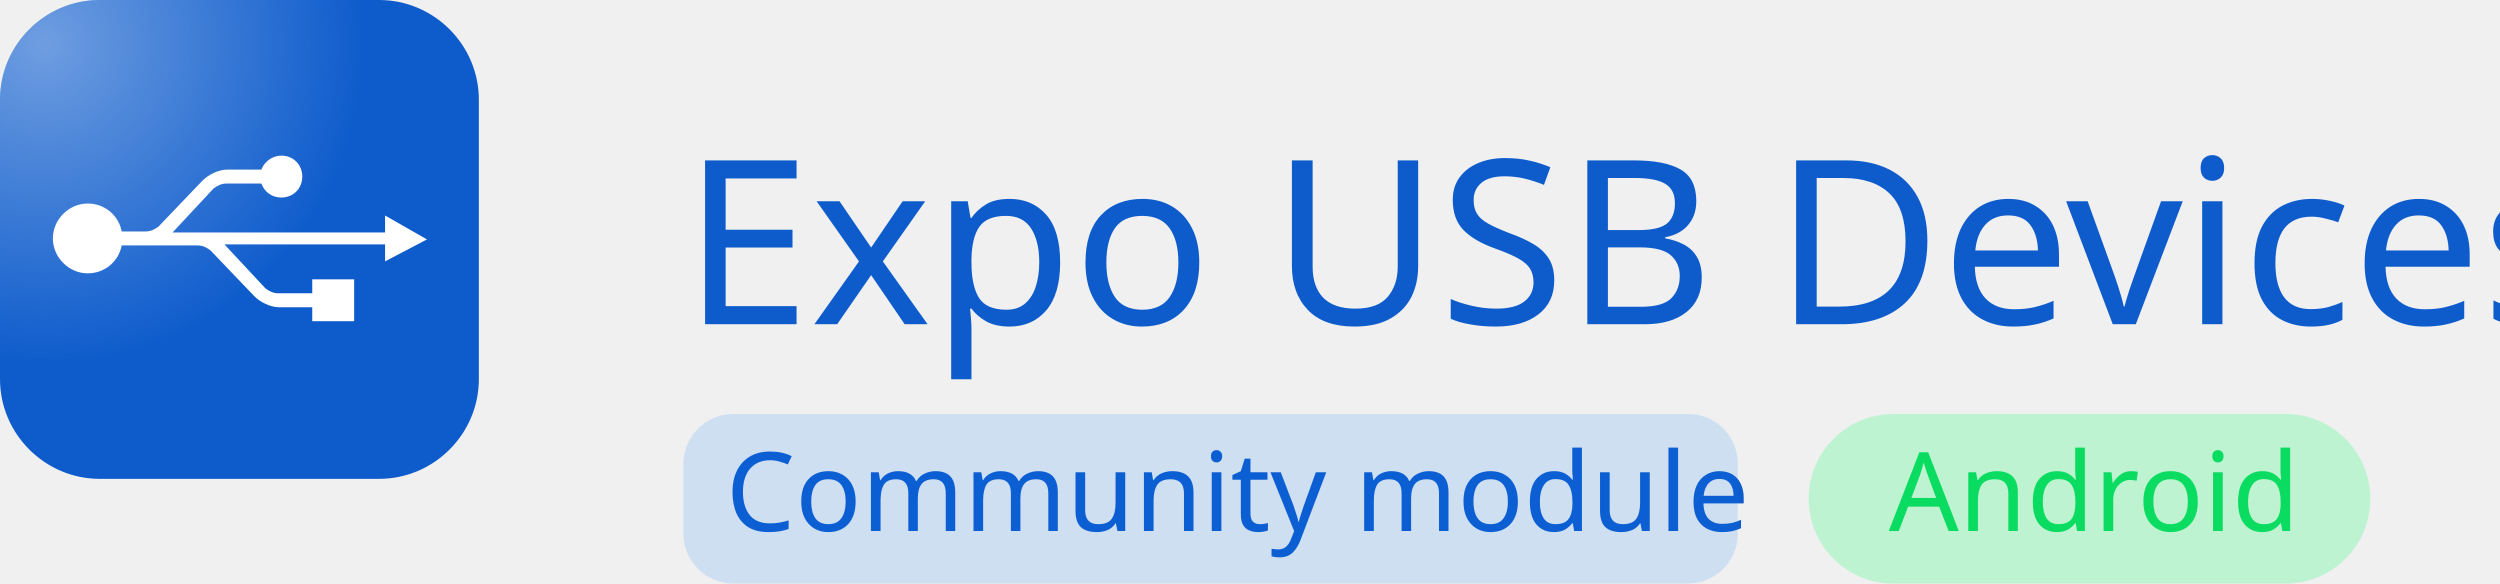
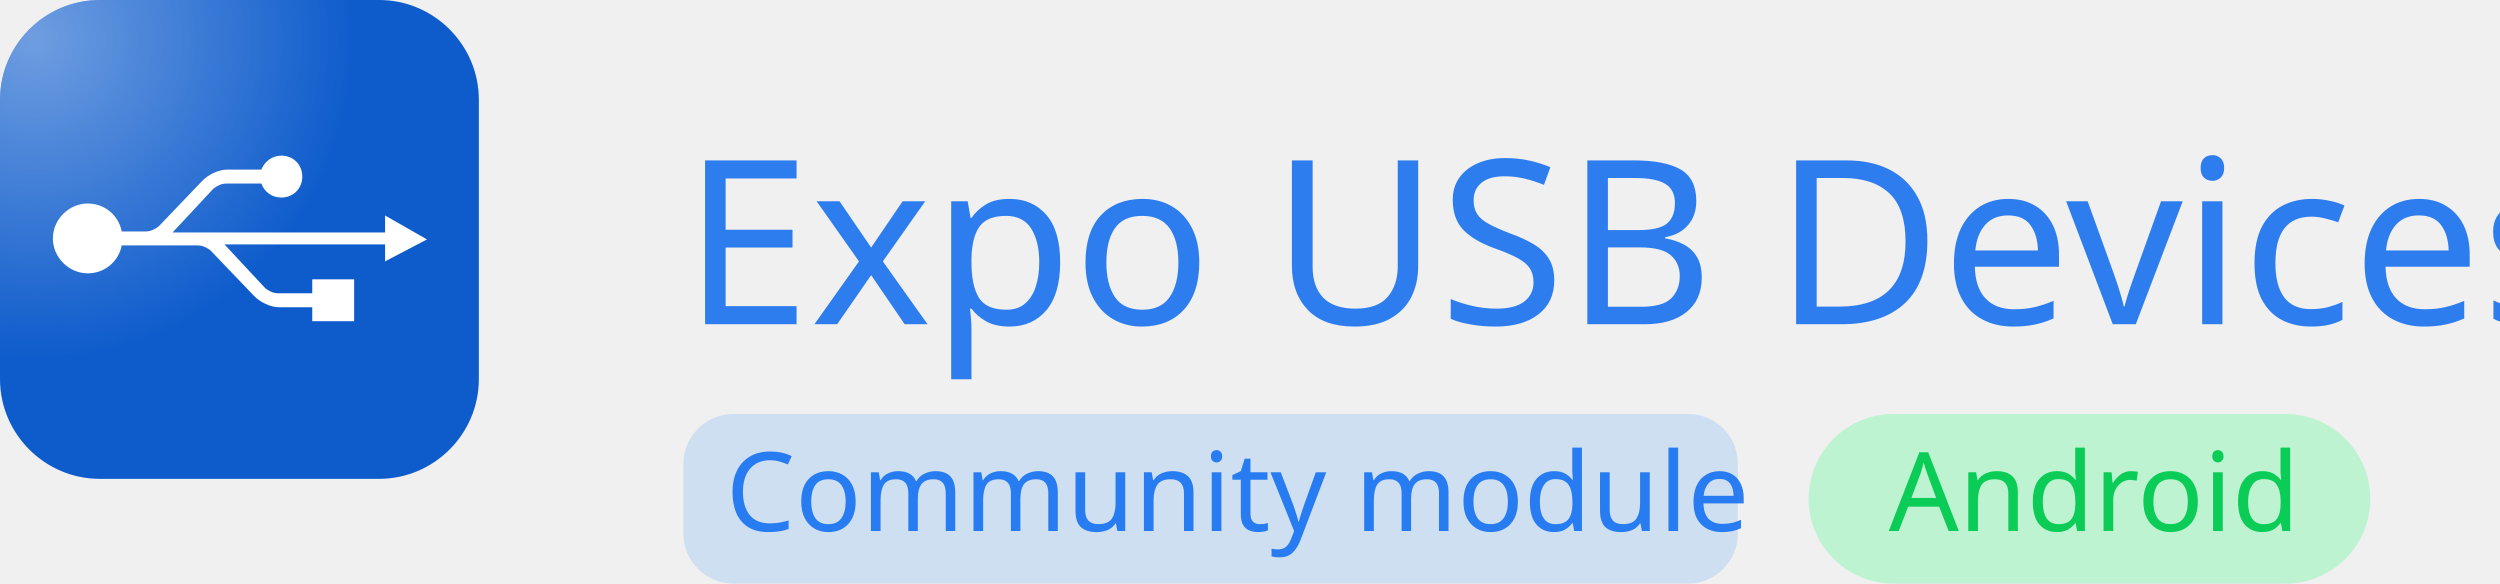
<svg xmlns="http://www.w3.org/2000/svg" xmlns:xlink="http://www.w3.org/1999/xlink" version="1.1" id="Layer_1" x="0px" y="0px" viewBox="0 0 250.6 58.5" style="enable-background:new 0 0 250.6 58.5;" xml:space="preserve">
  <style type="text/css">
	.st0{clip-path:url(#SVGID_2_);}
	.st1{fill:#0E5CCC;}
	.st2{opacity:0.4;}
	.st3{fill:url(#SVGID_3_);}
	
		.st4{display:none;opacity:0.4;fill:none;stroke:#FFFFFF;stroke-width:2;stroke-linecap:round;stroke-linejoin:round;enable-background:new    ;}
	.st5{display:none;fill:none;stroke:#FFFFFF;stroke-width:2;stroke-linecap:round;stroke-linejoin:round;}
	.st6{display:none;fill:#30A46C;}
- 	.st7{font-family:'MyriadPro-Bold';}
- 	.st8{font-size:23px;}
- 	.st9{fill:#FFFFFF;}
- 	.st10{font-size:11px;}
- 	.st11{opacity:0.14;fill:#0074FF;enable-background:new    ;}
- 	.st12{fill:#0DD362;}
- 	.st13{opacity:0.21;fill:#00FF5B;enable-background:new    ;}
+ 	.st7{fill:#2E7DEF;}
+ 	.st8{font-family:'MyriadPro-Bold';}
+ 	.st9{font-size:23px;}
+ 	.st10{fill:#FFFFFF;}
+ 	.st11{font-size:11px;}
+ 	.st12{opacity:0.14;fill:#0074FF;enable-background:new    ;}
+ 	.st13{fill:#0CBF55;}
+ 	.st14{opacity:0.21;fill:#00FF5B;enable-background:new    ;}
</style>
  <g>
    <g>
      <g>
-         <defs>
-           <path id="SVGID_1_" d="M10,0h28c5.5,0,10,4.5,10,10v28c0,5.5-4.5,10-10,10H10C4.5,48,0,43.5,0,38V10C0,4.5,4.5,0,10,0z" />
-         </defs>
-         <clipPath id="SVGID_2_">
-           <use xlink:href="#SVGID_1_" style="overflow:visible;" />
-         </clipPath>
-         <g class="st0">
-           <path class="st1" d="M10,0h28c5.5,0,10,4.5,10,10v28c0,5.5-4.5,10-10,10H10C4.5,48,0,43.5,0,38V10C0,4.5,4.5,0,10,0z" />
-           <g class="st2">
-             <radialGradient id="SVGID_3_" cx="-2549.5" cy="2790.918" r="1" gradientTransform="matrix(1.959435e-15 32 32 -1.959435e-15 -89305.367 81588)" gradientUnits="userSpaceOnUse">
-               <stop offset="0" style="stop-color:#FFFFFF" />
-               <stop offset="1" style="stop-color:#FFFFFF;stop-opacity:0" />
-             </radialGradient>
-             <path class="st3" d="M-18-28h44c5.5,0,10,4.5,10,10v44c0,5.5-4.5,10-10,10h-44c-5.5,0-10-4.5-10-10v-44C-28-23.5-23.5-28-18-28       z" />
+         <g>
+           <defs>
+             <path id="SVGID_1_" d="M10,0h28c5.5,0,10,4.5,10,10v28c0,5.5-4.5,10-10,10H10C4.5,48,0,43.5,0,38V10C0,4.5,4.5,0,10,0z" />
+           </defs>
+           <clipPath id="SVGID_2_">
+             <use xlink:href="#SVGID_1_" style="overflow:visible;" />
+           </clipPath>
+           <g class="st0">
+             <path class="st1" d="M10,0h28c5.5,0,10,4.5,10,10v28c0,5.5-4.5,10-10,10H10C4.5,48,0,43.5,0,38V10C0,4.5,4.5,0,10,0z" />
+             <g class="st2">
+               <radialGradient id="SVGID_3_" cx="-3389.719" cy="-111.281" r="1" gradientTransform="matrix(1.959435e-15 32 -32 1.959435e-15 -3556.997 108475)" gradientUnits="userSpaceOnUse">
+                 <stop offset="0" style="stop-color:#FFFFFF" />
+                 <stop offset="1" style="stop-color:#FFFFFF;stop-opacity:0" />
+               </radialGradient>
+               <path class="st3" d="M-18-28h44c5.5,0,10,4.5,10,10v44c0,5.5-4.5,10-10,10h-44c-5.5,0-10-4.5-10-10v-44        C-28-23.5-23.5-28-18-28z" />
+             </g>
+             <path class="st4" d="M20,23c1.1,0,2-0.9,2-2s-0.9-2-2-2s-2,0.9-2,2S18.9,23,20,23z" />
+             <path class="st5" d="M16.3,32.7l6.6-6.6c0.4-0.4,0.6-0.6,0.8-0.7c0.2-0.1,0.4-0.1,0.6,0s0.4,0.3,0.8,0.7L26,27 M26,27l5.7,5.7        M26,27l2.9-2.9c0.4-0.4,0.6-0.6,0.8-0.7c0.2-0.1,0.4-0.1,0.6,0s0.4,0.3,0.8,0.7L34,27 M18.8,33h10.4c1.7,0,2.5,0,3.2-0.3       c0.6-0.3,1-0.7,1.3-1.3c0.3-0.6,0.3-1.5,0.3-3.2v-8.4c0-1.7,0-2.5-0.3-3.2c-0.3-0.6-0.7-1-1.3-1.3C31.7,15,30.9,15,29.2,15       H18.8c-1.7,0-2.5,0-3.2,0.3c-0.6,0.3-1,0.7-1.3,1.3C14,17.3,14,18.1,14,19.8v8.4c0,1.7,0,2.5,0.3,3.2c0.3,0.6,0.7,1,1.3,1.3       C16.3,33,17.1,33,18.8,33z" />
          </g>
-           <path class="st4" d="M20,23c1.1,0,2-0.9,2-2s-0.9-2-2-2s-2,0.9-2,2S18.9,23,20,23z" />
-           <path class="st5" d="M16.3,32.7l6.6-6.6c0.4-0.4,0.6-0.6,0.8-0.7c0.2-0.1,0.4-0.1,0.6,0s0.4,0.3,0.8,0.7L26,27 M26,27l5.7,5.7       M26,27l2.9-2.9c0.4-0.4,0.6-0.6,0.8-0.7c0.2-0.1,0.4-0.1,0.6,0s0.4,0.3,0.8,0.7L34,27 M18.8,33h10.4c1.7,0,2.5,0,3.2-0.3      c0.6-0.3,1-0.7,1.3-1.3c0.3-0.6,0.3-1.5,0.3-3.2v-8.4c0-1.7,0-2.5-0.3-3.2c-0.3-0.6-0.7-1-1.3-1.3C31.7,15,30.9,15,29.2,15H18.8      c-1.7,0-2.5,0-3.2,0.3c-0.6,0.3-1,0.7-1.3,1.3C14,17.3,14,18.1,14,19.8v8.4c0,1.7,0,2.5,0.3,3.2c0.3,0.6,0.7,1,1.3,1.3      C16.3,33,17.1,33,18.8,33z" />
        </g>
      </g>
    </g>
  </g>
  <path class="st6" d="M69.6,32.5v-16H80v2.4h-7.5v4.3h7v2.4h-7V30H80v2.4L69.6,32.5L69.6,32.5z M85.1,20.5l2.4,4.4l2.5-4.4h3l-3.6,6  l3.7,6h-3l-2.5-4.3L85,32.5h-3l3.7-6l-3.6-6H85.1z M95.2,37V20.5H98v2h0.2c0.1-0.3,0.4-0.6,0.6-0.9c0.3-0.3,0.6-0.6,1.1-0.9  c0.5-0.2,1-0.4,1.7-0.4c0.9,0,1.8,0.2,2.5,0.7c0.8,0.5,1.3,1.2,1.8,2.1c0.4,0.9,0.7,2,0.7,3.4c0,1.3-0.2,2.4-0.6,3.4s-1,1.6-1.8,2.1  c-0.7,0.5-1.6,0.7-2.5,0.7c-0.7,0-1.3-0.1-1.7-0.3c-0.5-0.2-0.8-0.5-1.1-0.8c-0.3-0.3-0.5-0.6-0.6-0.9H98V37H95.2z M97.9,26.5  c0,0.8,0.1,1.5,0.3,2c0.2,0.6,0.5,1,1,1.4c0.4,0.3,0.9,0.5,1.5,0.5s1.1-0.2,1.6-0.5c0.4-0.3,0.7-0.8,1-1.4c0.2-0.6,0.3-1.3,0.3-2  s-0.1-1.4-0.3-2c-0.2-0.6-0.5-1-1-1.4c-0.4-0.3-0.9-0.5-1.6-0.5c-0.6,0-1.1,0.2-1.5,0.5s-0.7,0.8-1,1.3C98.1,25,97.9,25.7,97.9,26.5  z M114.1,32.7c-1.2,0-2.2-0.3-3-0.8c-0.9-0.5-1.5-1.2-2-2.2c-0.5-0.9-0.7-2-0.7-3.3c0-1.2,0.2-2.3,0.7-3.3c0.5-0.9,1.1-1.7,2-2.2  s1.9-0.8,3-0.8c1.2,0,2.2,0.3,3,0.8c0.9,0.5,1.5,1.2,2,2.2c0.5,0.9,0.7,2,0.7,3.3c0,1.2-0.2,2.3-0.7,3.3c-0.5,0.9-1.1,1.6-2,2.2  C116.3,32.5,115.3,32.7,114.1,32.7z M114.2,30.5c0.6,0,1.2-0.2,1.6-0.5c0.4-0.4,0.7-0.8,1-1.4c0.2-0.6,0.3-1.3,0.3-2s-0.1-1.4-0.3-2  c-0.2-0.6-0.5-1.1-1-1.4c-0.4-0.4-1-0.5-1.6-0.5c-0.7,0-1.2,0.2-1.6,0.5c-0.4,0.4-0.7,0.8-1,1.4c-0.2,0.6-0.3,1.3-0.3,2  s0.1,1.4,0.3,2c0.2,0.6,0.5,1.1,1,1.4C113,30.3,113.5,30.5,114.2,30.5z M130.8,16.5v16h-2.9v-16H130.8z M133.8,32.5v-12h2.7v2h0.1  c0.3-0.7,0.7-1.2,1.2-1.6c0.6-0.4,1.3-0.6,2.1-0.6s1.5,0.2,2.1,0.6s1,0.9,1.2,1.6h0.1c0.3-0.7,0.7-1.2,1.3-1.6s1.4-0.6,2.3-0.6  c1.1,0,2,0.3,2.7,1s1,1.7,1,3.1v8.1h-2.8v-7.6c0-0.7-0.2-1.3-0.6-1.6c-0.4-0.3-0.9-0.5-1.5-0.5c-0.7,0-1.2,0.2-1.6,0.6  c-0.4,0.4-0.6,1-0.6,1.6v7.5h-2.8v-7.7c0-0.6-0.2-1.1-0.6-1.5c-0.4-0.4-0.9-0.6-1.5-0.6c-0.4,0-0.8,0.1-1.1,0.3  c-0.3,0.2-0.6,0.5-0.8,0.9s-0.3,0.8-0.3,1.3v7.3C136.4,32.5,133.8,32.5,133.8,32.5z M156.9,32.7c-0.8,0-1.4-0.1-2.1-0.4  c-0.6-0.3-1.1-0.7-1.4-1.2c-0.3-0.5-0.5-1.2-0.5-2c0-0.7,0.1-1.2,0.4-1.7s0.6-0.8,1-1.1c0.4-0.3,0.9-0.5,1.5-0.6  c0.5-0.1,1.1-0.2,1.7-0.3c0.7-0.1,1.3-0.1,1.7-0.2s0.8-0.2,1-0.3c0.2-0.1,0.3-0.3,0.3-0.6l0,0c0-0.6-0.2-1-0.5-1.4  c-0.3-0.3-0.9-0.5-1.5-0.5c-0.7,0-1.2,0.2-1.6,0.5c-0.4,0.3-0.7,0.7-0.8,1.1l-2.6-0.4c0.2-0.7,0.6-1.3,1-1.8  c0.5-0.5,1.1-0.9,1.8-1.1s1.5-0.4,2.3-0.4c0.6,0,1.2,0.1,1.7,0.2c0.6,0.1,1.1,0.4,1.6,0.7c0.5,0.3,0.9,0.7,1.1,1.3  c0.3,0.5,0.4,1.2,0.4,2v8h-2.7v-1.6h-0.1c-0.2,0.3-0.4,0.6-0.7,0.9c-0.3,0.3-0.7,0.5-1.2,0.7C158.1,32.7,157.6,32.7,156.9,32.7z   M157.7,30.7c0.6,0,1.1-0.1,1.5-0.3c0.4-0.2,0.7-0.5,1-0.9c0.2-0.4,0.3-0.8,0.3-1.2v-1.4c-0.1,0.1-0.2,0.1-0.5,0.2  c-0.2,0.1-0.4,0.1-0.7,0.2c-0.3,0-0.5,0.1-0.8,0.1s-0.5,0.1-0.7,0.1c-0.4,0.1-0.8,0.2-1.1,0.3c-0.3,0.1-0.6,0.3-0.8,0.5  s-0.3,0.5-0.3,0.9c0,0.5,0.2,0.9,0.6,1.2C156.6,30.5,157.1,30.7,157.7,30.7z M171.3,37.2c-1,0-1.9-0.1-2.6-0.4  c-0.7-0.3-1.3-0.6-1.8-1.1c-0.4-0.5-0.8-1-0.9-1.5l2.5-0.6c0.1,0.2,0.3,0.5,0.5,0.7s0.5,0.4,0.9,0.6c0.4,0.2,0.8,0.2,1.4,0.2  c0.8,0,1.5-0.2,2-0.6c0.5-0.4,0.8-1,0.8-1.9v-2.3H174c-0.1,0.3-0.4,0.6-0.6,0.9c-0.3,0.3-0.6,0.6-1.1,0.8c-0.5,0.2-1,0.3-1.7,0.3  c-0.9,0-1.8-0.2-2.5-0.6c-0.7-0.4-1.3-1.1-1.8-2c-0.4-0.9-0.7-2-0.7-3.3s0.2-2.4,0.7-3.3c0.4-0.9,1-1.6,1.8-2.1s1.6-0.7,2.5-0.7  c0.7,0,1.3,0.1,1.7,0.4c0.5,0.2,0.8,0.5,1.1,0.9c0.3,0.3,0.5,0.6,0.6,0.9h0.2v-2h2.8v12.2c0,1-0.2,1.9-0.7,2.5  c-0.5,0.7-1.2,1.2-2,1.5S172.4,37.2,171.3,37.2z M171.4,30.1c0.6,0,1.1-0.1,1.5-0.4s0.7-0.7,1-1.3c0.2-0.5,0.3-1.2,0.3-2  s-0.1-1.4-0.3-2s-0.5-1-1-1.3c-0.4-0.3-0.9-0.5-1.5-0.5s-1.2,0.2-1.6,0.5c-0.4,0.3-0.7,0.8-1,1.4c-0.2,0.6-0.3,1.2-0.3,1.9  c0,0.7,0.1,1.4,0.3,1.9s0.5,1,1,1.3C170.2,30,170.7,30.1,171.4,30.1z M185.2,32.7c-1.2,0-2.2-0.3-3.1-0.8c-0.9-0.5-1.5-1.2-2-2.1  s-0.7-2-0.7-3.3c0-1.2,0.2-2.3,0.7-3.3c0.5-0.9,1.1-1.7,2-2.2c0.8-0.5,1.8-0.8,3-0.8c0.7,0,1.4,0.1,2.1,0.4c0.7,0.2,1.2,0.6,1.8,1.1  c0.5,0.5,0.9,1.1,1.2,1.9s0.4,1.7,0.4,2.7v0.9h-9.8v-1.9h7.1c0-0.5-0.1-1-0.4-1.4c-0.2-0.4-0.5-0.8-1-1c-0.4-0.2-0.9-0.4-1.4-0.4  c-0.6,0-1.1,0.1-1.5,0.4s-0.8,0.6-1,1.1c-0.2,0.4-0.4,0.9-0.4,1.5v1.7c0,0.7,0.1,1.3,0.4,1.8c0.3,0.5,0.6,0.9,1.1,1.1  c0.5,0.3,1,0.4,1.6,0.4c0.4,0,0.8-0.1,1.1-0.2s0.6-0.3,0.9-0.5c0.2-0.2,0.4-0.5,0.6-0.9l2.6,0.3c-0.2,0.7-0.5,1.3-1,1.8  s-1.1,0.9-1.8,1.2C186.9,32.6,186.1,32.7,185.2,32.7z" />
-   <text transform="matrix(1 0 0 1 68.4413 32.5003)" class="st1 st7 st8">Expo USB Devices</text>
-   <path id="path1334" class="st9" d="M42.8,24l-4.2-2.4v1.7H17.3l4.1-4.4c0.4-0.3,0.8-0.5,1.3-0.5c1.9,0,3.1,0,3.5,0  c0.3,0.8,1,1.4,2,1.4c1.2,0,2.1-0.9,2.1-2.1s-0.9-2.1-2.1-2.1c-0.9,0-1.7,0.6-2,1.4h-3.4c-0.9,0-1.9,0.5-2.5,1.1l0,0l-4.4,4.6  c-0.4,0.3-0.8,0.5-1.3,0.5h-2.4c-0.3-1.6-1.7-2.8-3.4-2.8c-1.9,0-3.5,1.6-3.5,3.5s1.6,3.5,3.5,3.5c1.7,0,3.1-1.2,3.4-2.8h2.4l0,0  h5.2c0.5,0,0.9,0.2,1.3,0.5l4.4,4.6l0,0c0.6,0.6,1.6,1.1,2.5,1.1h3.3v1.4h4.2V28h-4.2v1.4c0,0-0.9,0-3.4,0c-0.5,0-0.9-0.2-1.3-0.5  l-4.1-4.4h16.1v1.7L42.8,24z" />
-   <text transform="matrix(1 0 0 1 72.7532 53.2284)" class="st1 st7 st10">Community module</text>
-   <path class="st11" d="M169.2,41.5H73.5c-2.8,0-5,2.3-5,5v7c0,2.8,2.3,5,5,5h95.7c2.8,0,5-2.3,5-5v-7C174.2,43.7,172,41.5,169.2,41.5  z" />
-   <text transform="matrix(1 0 0 1 189.3314 53.2284)" class="st12 st7 st10">Android</text>
-   <path class="st13" d="M229.1,58.5h-39.3c-4.7,0-8.5-3.8-8.5-8.5l0,0c0-4.7,3.8-8.5,8.5-8.5h39.3c4.7,0,8.5,3.8,8.5,8.5l0,0  C237.6,54.7,233.8,58.5,229.1,58.5z" />
+   <text transform="matrix(1 0 0 1 68.4413 32.5003)" class="st7 st8 st9">Expo USB Devices</text>
+   <path id="path1334" class="st10" d="M42.8,24l-4.2-2.4v1.7H17.3l4.1-4.4c0.4-0.3,0.8-0.5,1.3-0.5c1.9,0,3.1,0,3.5,0  c0.3,0.8,1,1.4,2,1.4c1.2,0,2.1-0.9,2.1-2.1s-0.9-2.1-2.1-2.1c-0.9,0-1.7,0.6-2,1.4h-3.4c-0.9,0-1.9,0.5-2.5,1.1l0,0l-4.4,4.6  c-0.4,0.3-0.8,0.5-1.3,0.5h-2.4c-0.3-1.6-1.7-2.8-3.4-2.8c-1.9,0-3.5,1.6-3.5,3.5s1.6,3.5,3.5,3.5c1.7,0,3.1-1.2,3.4-2.8h2.4l0,0  h5.2c0.5,0,0.9,0.2,1.3,0.5l4.4,4.6l0,0c0.6,0.6,1.6,1.1,2.5,1.1h3.3v1.4h4.2V28h-4.2v1.4c0,0-0.9,0-3.4,0c-0.5,0-0.9-0.2-1.3-0.5  l-4.1-4.4h16.1v1.7L42.8,24z" />
+   <text transform="matrix(1 0 0 1 72.7532 53.2284)" class="st7 st8 st11">Community module</text>
+   <path class="st12" d="M169.2,41.5H73.5c-2.8,0-5,2.3-5,5v7c0,2.8,2.3,5,5,5h95.7c2.8,0,5-2.3,5-5v-7C174.2,43.7,172,41.5,169.2,41.5  z" />
+   <text transform="matrix(1 0 0 1 189.3314 53.2284)" class="st13 st8 st11">Android</text>
+   <path class="st14" d="M229.1,58.5h-39.3c-4.7,0-8.5-3.8-8.5-8.5l0,0c0-4.7,3.8-8.5,8.5-8.5h39.3c4.7,0,8.5,3.8,8.5,8.5l0,0  C237.6,54.7,233.8,58.5,229.1,58.5z" />
</svg>
